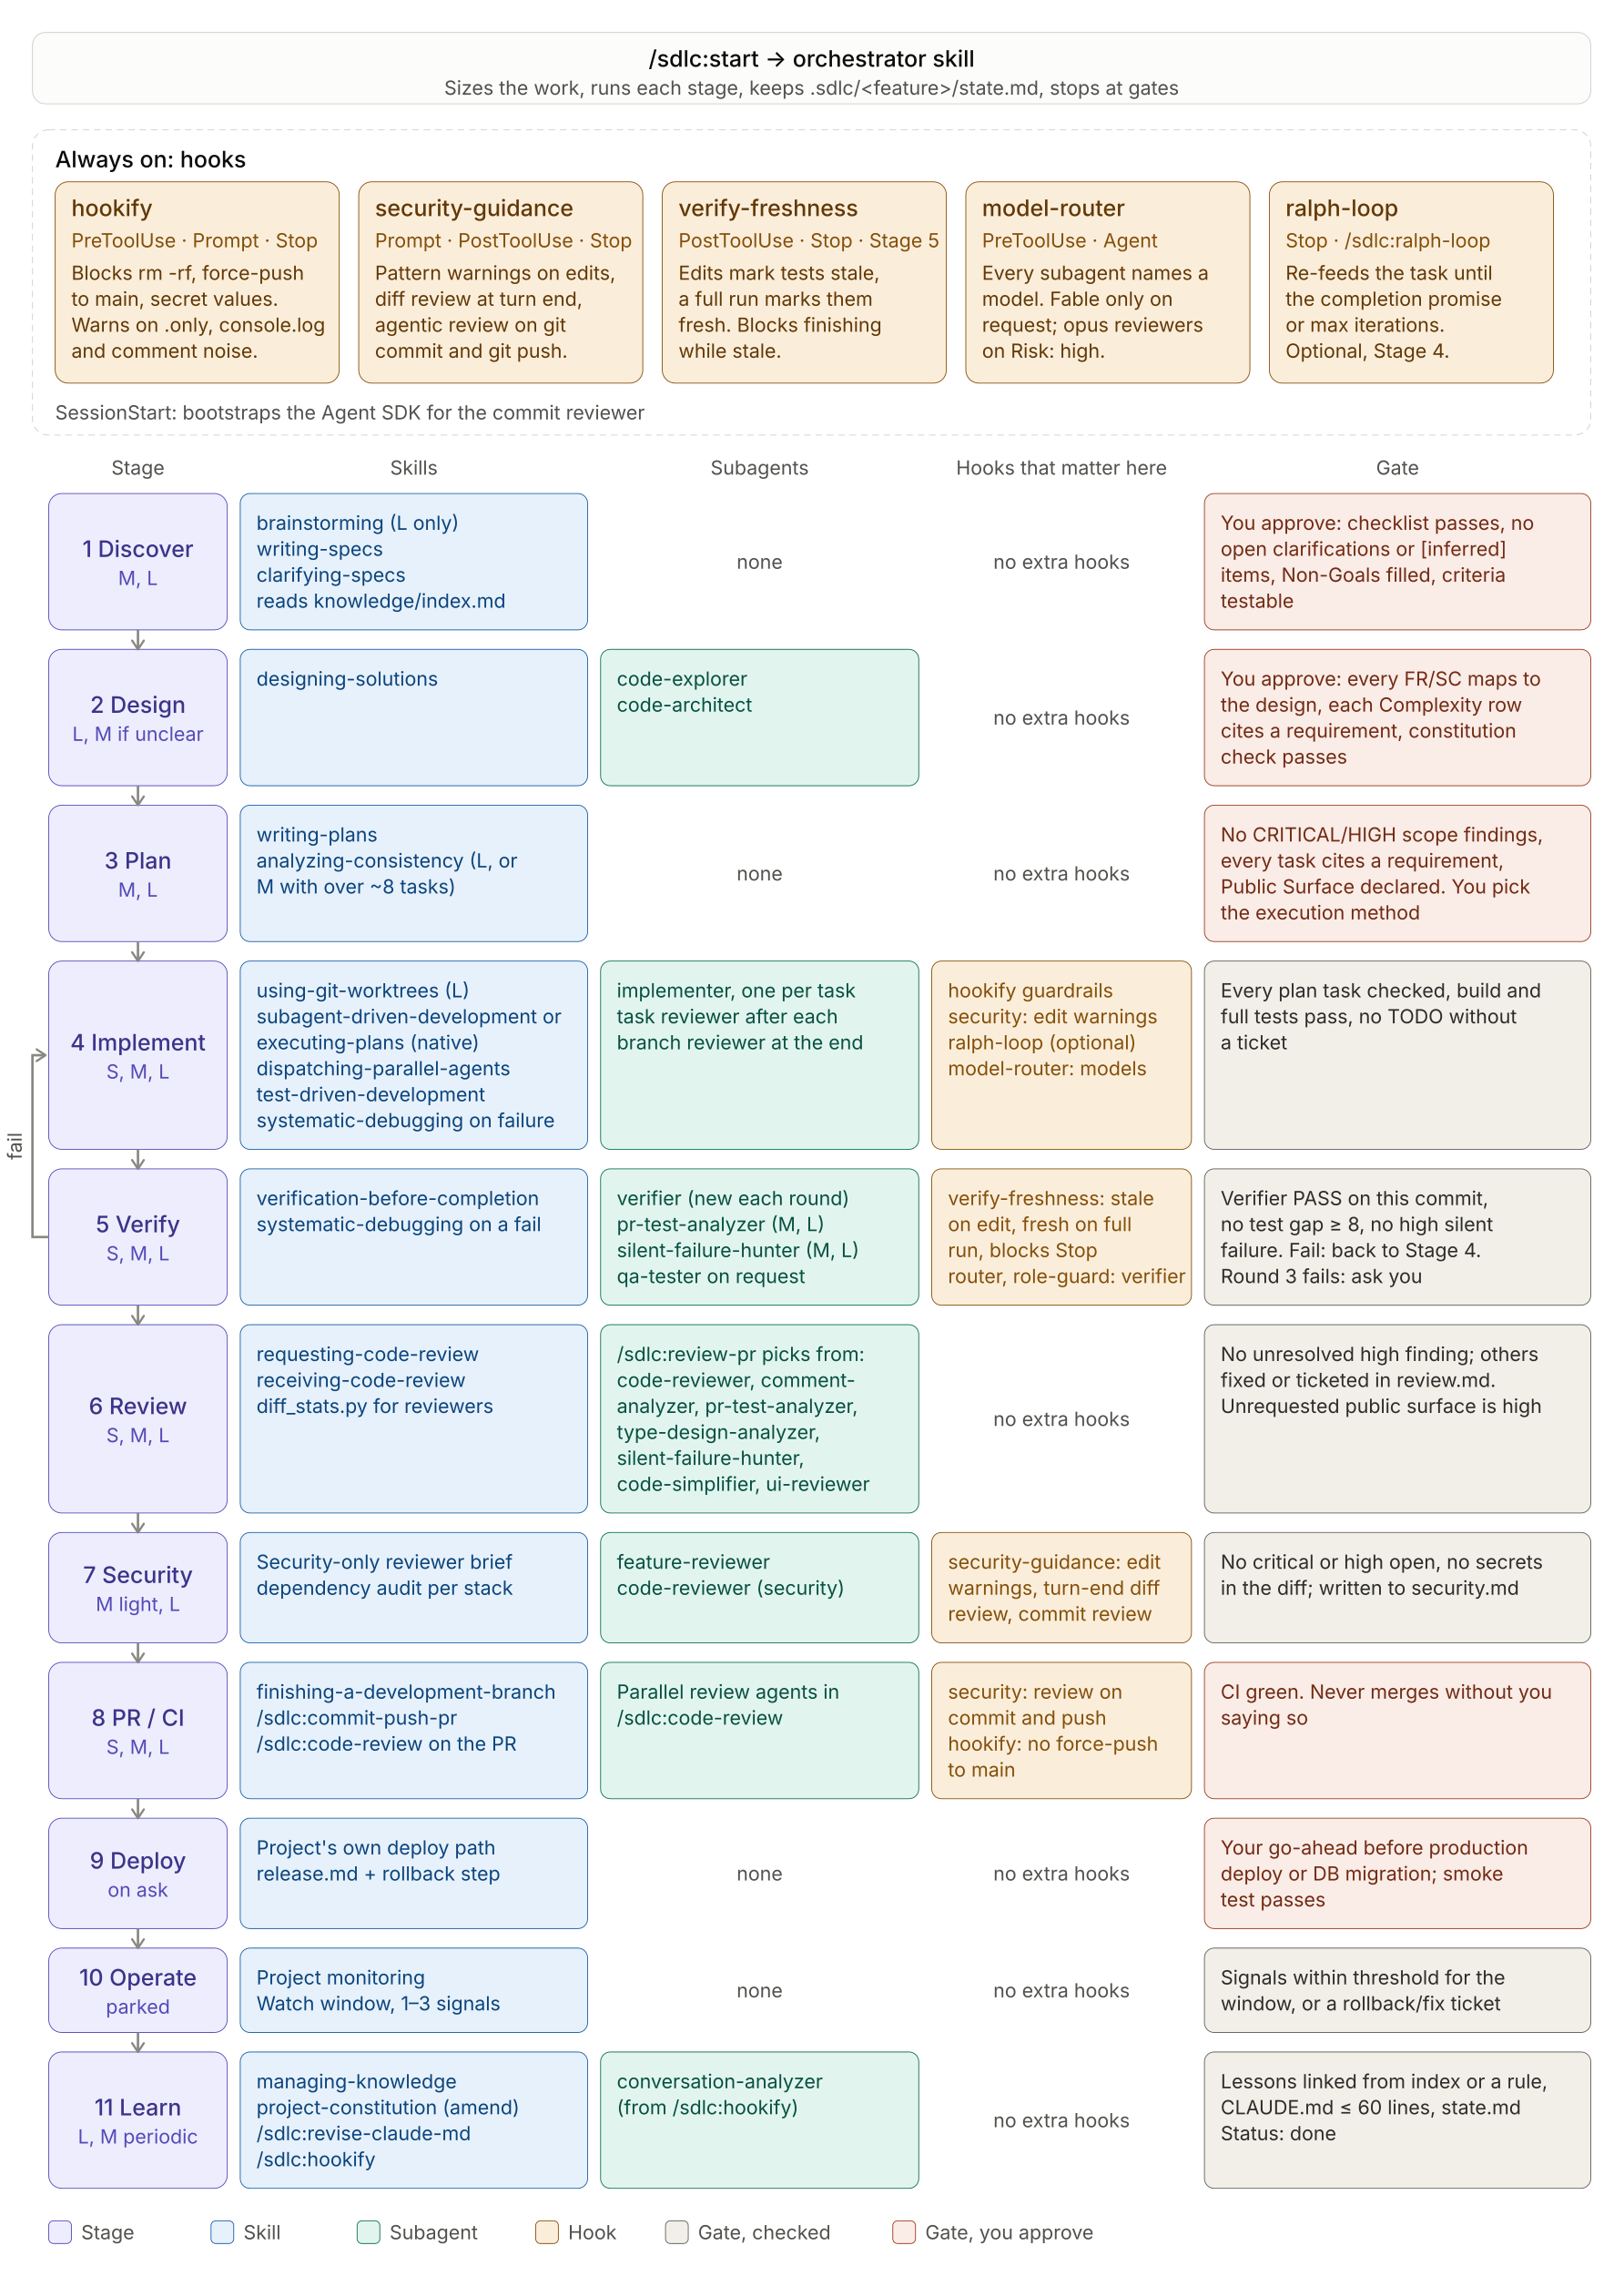
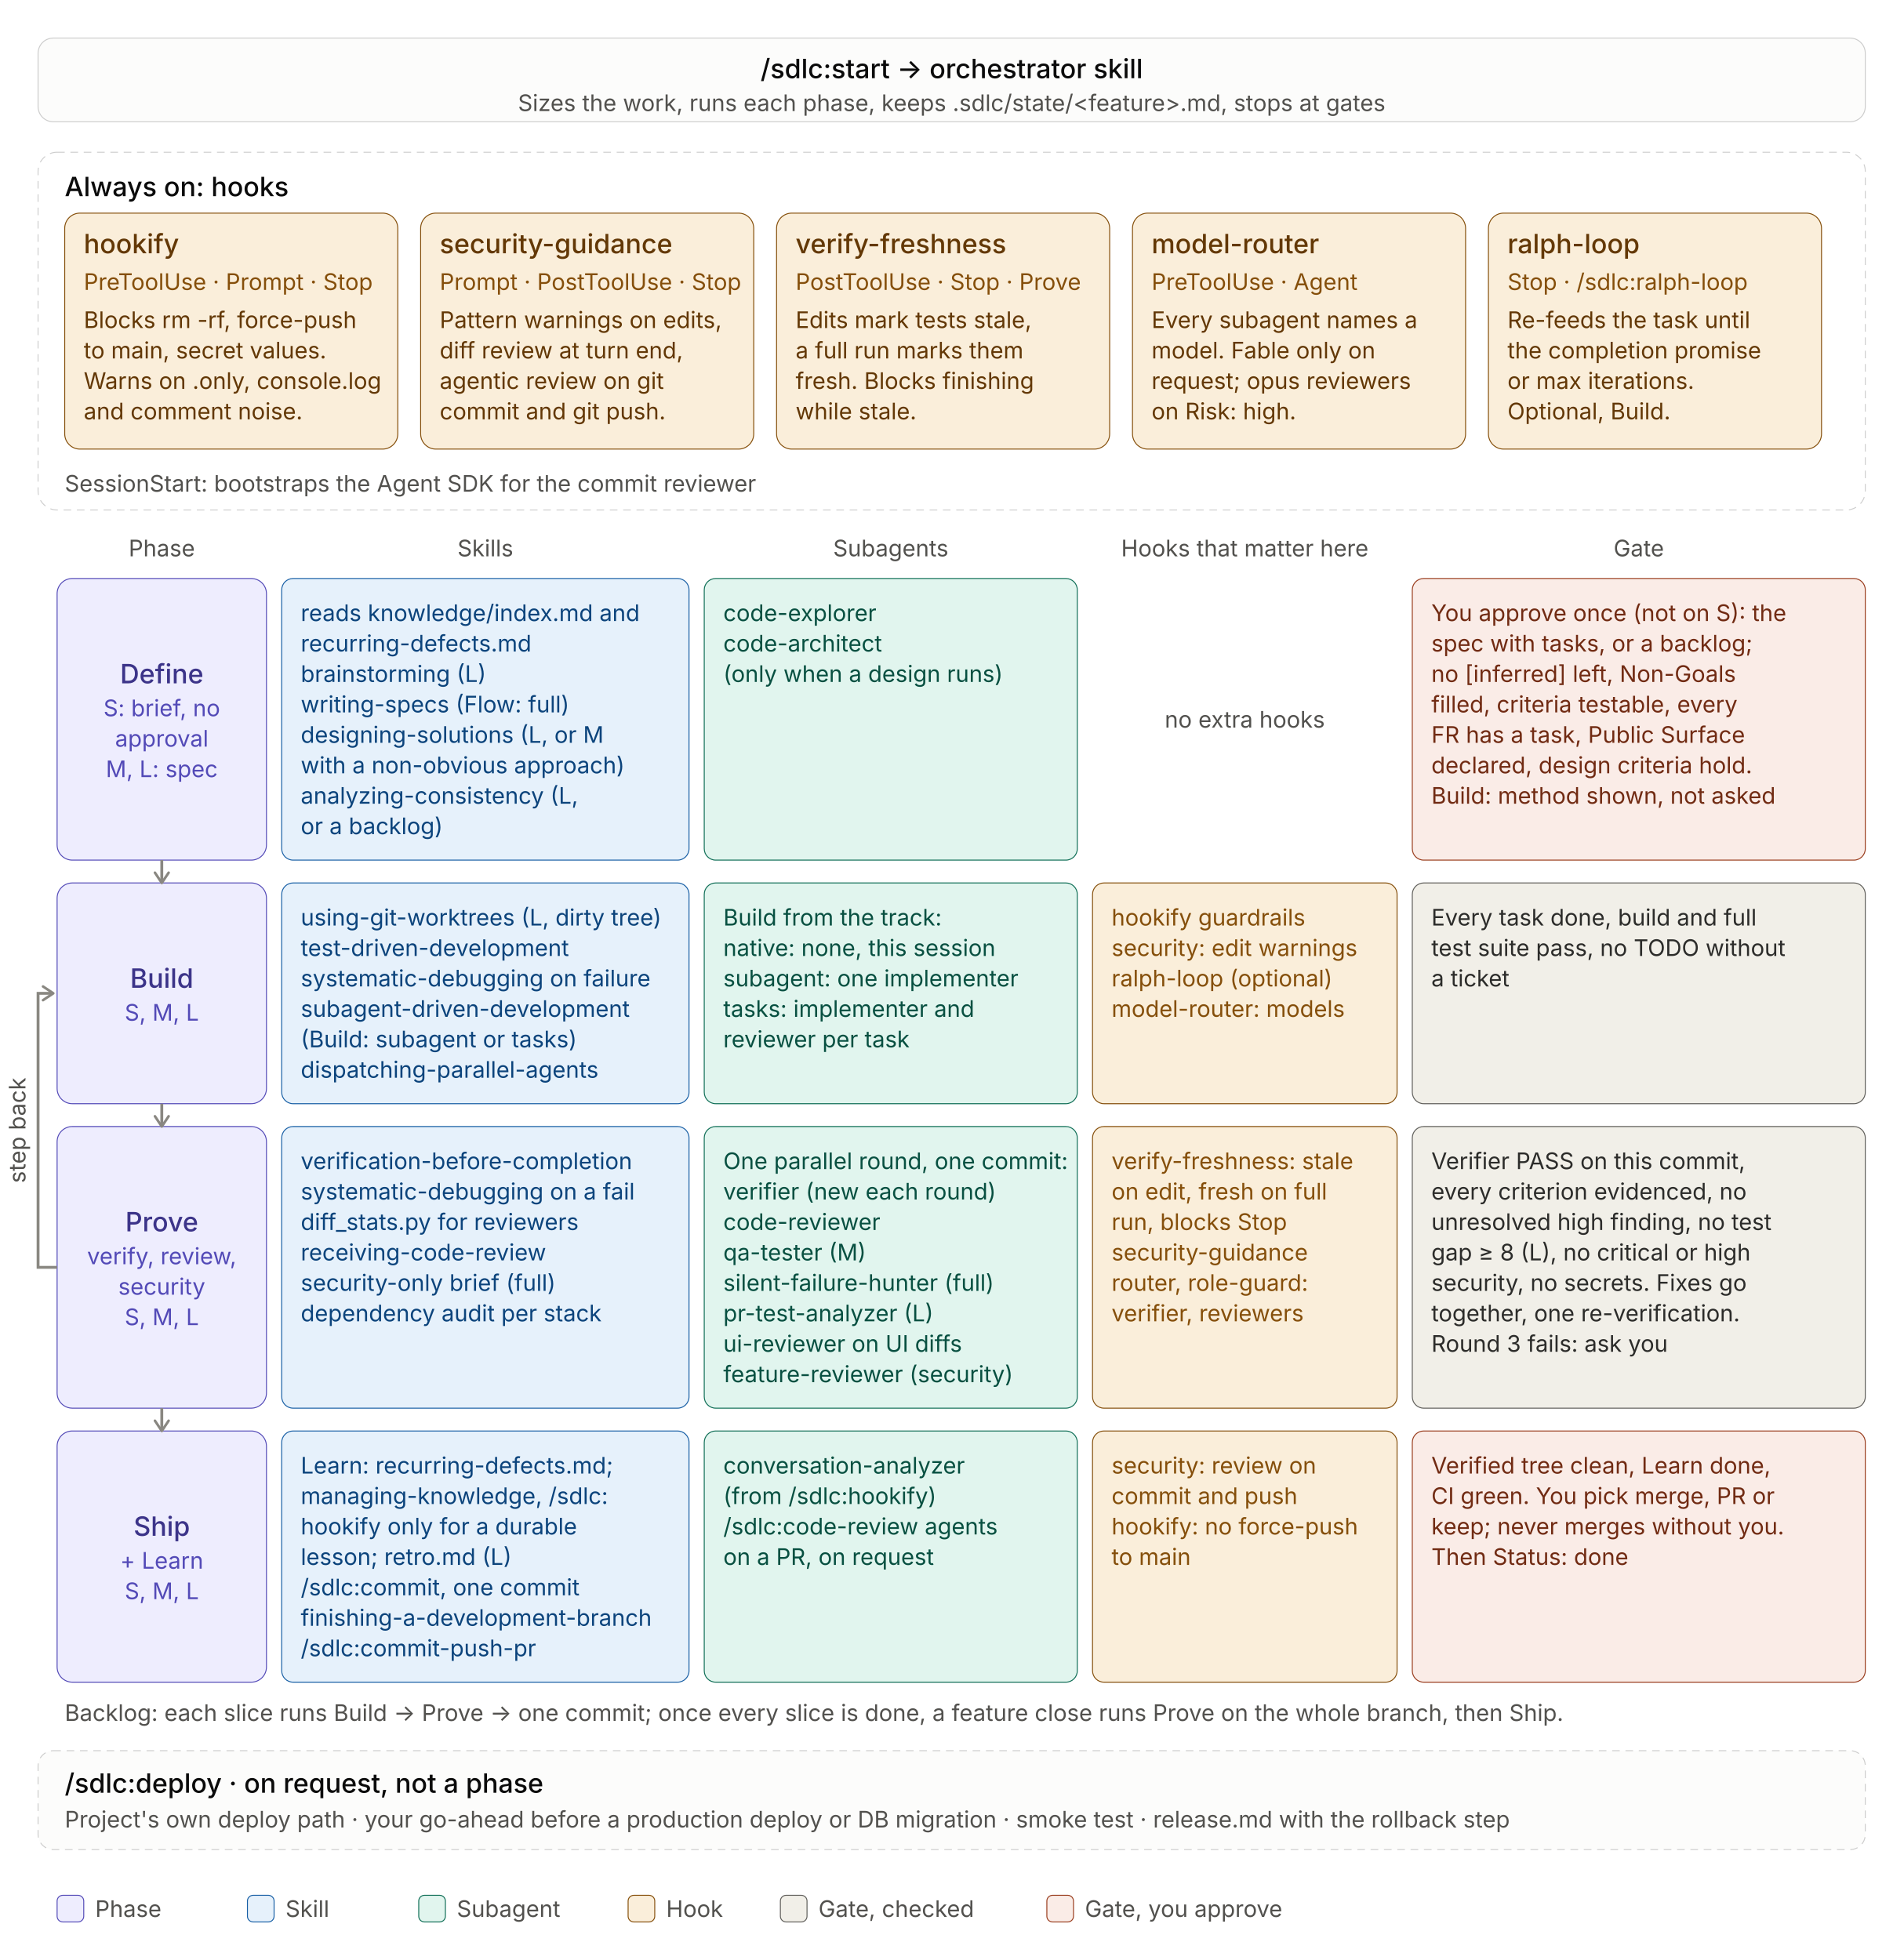
- <svg xmlns="http://www.w3.org/2000/svg" width="100%" viewBox="0 0 1000 1402" role="img">
+ <svg xmlns="http://www.w3.org/2000/svg" width="100%" viewBox="0 0 1000 1030" role="img">
  <style>
text{font-family:anthropic-sans,-apple-system,"system-ui","Segoe UI",sans-serif;dominant-baseline:central;text-anchor:middle}
.a{fill:none;stroke:#898781;stroke-width:1.5}
.t{font-size:14px;font-weight:500;text-anchor:start}.s{font-size:12px;text-anchor:start}.c{text-anchor:middle!important}
.l{font-size:12px;fill:#52514e}.l[text-anchor=start]{text-anchor:start}
rect{stroke-width:.5}
.neutral rect{fill:#fcfcfb;stroke:rgba(11,11,11,.2)}.neutral .t{fill:#0b0b0b}.neutral .s{fill:#52514e}
.panel{fill:none;stroke:rgba(11,11,11,.2);stroke-dasharray:4 3}.panel+text{fill:#0b0b0b}
.stage rect{fill:#eeedfe;stroke:#534ab7}.stage .t{fill:#3c3489}.stage .s{fill:#534ab7}
.skill rect{fill:#e6f1fb;stroke:#185fa5}.skill .s{fill:#0c447c}
.agent rect{fill:#e1f5ee;stroke:#0f6e56}.agent .s{fill:#085041}
.hook rect{fill:#faeeda;stroke:#854f0b}.hook .t{fill:#633806}.hook .s{fill:#854f0b}
.gate rect{fill:#f1efe8;stroke:#5f5e5a}.gate .s{fill:#2c2c2a}
.approval rect{fill:#faece7;stroke:#993c1d}.approval .s{fill:#712b13}
@media (prefers-color-scheme:dark){
.a{stroke:#a09e96}.l{fill:#aaa8a2}
.neutral rect{fill:#262624;stroke:rgba(255,255,255,.2)}.neutral .t{fill:#f0efea}.neutral .s{fill:#aaa8a2}
.panel{stroke:rgba(255,255,255,.25)}.panel+text{fill:#f0efea}
.stage rect{fill:#26244a;stroke:#a098f0}.stage .t{fill:#cecbfa}.stage .s{fill:#a098f0}
.skill rect{fill:#102a44;stroke:#6aa8e6}.skill .s{fill:#b5d4f4}
.agent rect{fill:#0c3228;stroke:#5ac8a5}.agent .s{fill:#aae6d4}
.hook rect{fill:#3d2a10;stroke:#e0a04c}.hook .t{fill:#f5d9a8}.hook .s{fill:#e0a04c}
.gate rect{fill:#2e2d2a;stroke:#a09e96}.gate .s{fill:#d3d1c7}
.approval rect{fill:#401e14;stroke:#e68c6e}.approval .s{fill:#f5c8b9}
}
.hook .dim{fill:#633806}@media (prefers-color-scheme:dark){.hook .dim{fill:#f5d9a8}}</style>
  <defs>
    <marker id="arrow" viewBox="0 0 10 10" refX="8" refY="5" markerWidth="6" markerHeight="6" orient="auto-start-reverse">
      <path d="M2 1L8 5L2 9" fill="none" stroke="context-stroke" stroke-width="1.5" stroke-linecap="round" stroke-linejoin="round" />
    </marker>
  </defs>
  <g class="neutral">
    <rect x="20" y="20" width="960" height="44" rx="8" />
    <text class="t c" x="500" y="36">/sdlc:start → orchestrator skill</text>
-     <text class="s c" x="500" y="54">Sizes the work, runs each stage, keeps .sdlc/&lt;feature&gt;/state.md, stops at gates</text>
+     <text class="s c" x="500" y="54">Sizes the work, runs each phase, keeps .sdlc/state/&lt;feature&gt;.md, stops at gates</text>
  </g>
  <rect class="panel" x="20" y="80" width="960" height="188" rx="10" />
  <text class="t" x="34" y="98">Always on: hooks</text>
  <g class="hook">
    <rect x="34" y="112" width="175" height="124" rx="8" />
    <text class="t" x="44" y="128">hookify</text>
    <text class="s" x="44" y="148">PreToolUse · Prompt · Stop</text>
    <text class="s dim" x="44" y="168">Blocks rm -rf, force-push</text>
    <text class="s dim" x="44" y="184">to main, secret values.</text>
    <text class="s dim" x="44" y="200">Warns on .only, console.log</text>
    <text class="s dim" x="44" y="216">and comment noise.</text>
  </g>
  <g class="hook">
    <rect x="221" y="112" width="175" height="124" rx="8" />
    <text class="t" x="231" y="128">security-guidance</text>
    <text class="s" x="231" y="148">Prompt · PostToolUse · Stop</text>
    <text class="s dim" x="231" y="168">Pattern warnings on edits,</text>
    <text class="s dim" x="231" y="184">diff review at turn end,</text>
    <text class="s dim" x="231" y="200">agentic review on git</text>
    <text class="s dim" x="231" y="216">commit and git push.</text>
  </g>
  <g class="hook">
    <rect x="408" y="112" width="175" height="124" rx="8" />
    <text class="t" x="418" y="128">verify-freshness</text>
-     <text class="s" x="418" y="148">PostToolUse · Stop · Stage 5</text>
+     <text class="s" x="418" y="148">PostToolUse · Stop · Prove</text>
    <text class="s dim" x="418" y="168">Edits mark tests stale,</text>
    <text class="s dim" x="418" y="184">a full run marks them</text>
    <text class="s dim" x="418" y="200">fresh. Blocks finishing</text>
    <text class="s dim" x="418" y="216">while stale.</text>
  </g>
  <g class="hook">
    <rect x="595" y="112" width="175" height="124" rx="8" />
    <text class="t" x="605" y="128">model-router</text>
    <text class="s" x="605" y="148">PreToolUse · Agent</text>
    <text class="s dim" x="605" y="168">Every subagent names a</text>
    <text class="s dim" x="605" y="184">model. Fable only on</text>
    <text class="s dim" x="605" y="200">request; opus reviewers</text>
    <text class="s dim" x="605" y="216">on Risk: high.</text>
  </g>
  <g class="hook">
    <rect x="782" y="112" width="175" height="124" rx="8" />
    <text class="t" x="792" y="128">ralph-loop</text>
    <text class="s" x="792" y="148">Stop · /sdlc:ralph-loop</text>
    <text class="s dim" x="792" y="168">Re-feeds the task until</text>
    <text class="s dim" x="792" y="184">the completion promise</text>
    <text class="s dim" x="792" y="200">or max iterations.</text>
-     <text class="s dim" x="792" y="216">Optional, Stage 4.</text>
+     <text class="s dim" x="792" y="216">Optional, Build.</text>
  </g>
  <text class="l" x="34" y="254" text-anchor="start">SessionStart: bootstraps the Agent SDK for the commit reviewer</text>
-   <text class="l" x="85.0" y="288">Stage</text>
+   <text class="l" x="85.0" y="288">Phase</text>
  <text class="l" x="255.0" y="288">Skills</text>
  <text class="l" x="468.0" y="288">Subagents</text>
  <text class="l" x="654.0" y="288">Hooks that matter here</text>
  <text class="l" x="861.0" y="288">Gate</text>
  <g class="stage">
-     <rect x="30" y="304" width="110" height="84" rx="8" />
-     <text class="t c" x="85.0" y="338">1 Discover</text>
-     <text class="s c" x="85.0" y="356">M, L</text>
-   </g>
-   <g class="skill">
-     <rect x="148" y="304" width="214" height="84" rx="6" />
-     <text class="s" x="158" y="322">brainstorming (L only)</text>
-     <text class="s" x="158" y="338">writing-specs</text>
-     <text class="s" x="158" y="354">clarifying-specs</text>
-     <text class="s" x="158" y="370">reads knowledge/index.md</text>
-   </g>
-   <text class="l" x="468.0" y="346">none</text>
-   <text class="l" x="654.0" y="346">no extra hooks</text>
+     <rect x="30" y="304" width="110" height="148" rx="8" />
+     <text class="t c" x="85.0" y="354">Define</text>
+     <text class="s c" x="85.0" y="372">S: brief, no</text>
+     <text class="s c" x="85.0" y="388">approval</text>
+     <text class="s c" x="85.0" y="404">M, L: spec</text>
+   </g>
+   <g class="skill">
+     <rect x="148" y="304" width="214" height="148" rx="6" />
+     <text class="s" x="158" y="322">reads knowledge/index.md and</text>
+     <text class="s" x="158" y="338">recurring-defects.md</text>
+     <text class="s" x="158" y="354">brainstorming (L)</text>
+     <text class="s" x="158" y="370">writing-specs (Flow: full)</text>
+     <text class="s" x="158" y="386">designing-solutions (L, or M</text>
+     <text class="s" x="158" y="402">with a non-obvious approach)</text>
+     <text class="s" x="158" y="418">analyzing-consistency (L,</text>
+     <text class="s" x="158" y="434">or a backlog)</text>
+   </g>
+   <g class="agent">
+     <rect x="370" y="304" width="196" height="148" rx="6" />
+     <text class="s" x="380" y="322">code-explorer</text>
+     <text class="s" x="380" y="338">code-architect</text>
+     <text class="s" x="380" y="354">(only when a design runs)</text>
+   </g>
+   <text class="l" x="654.0" y="378">no extra hooks</text>
  <g class="approval">
-     <rect x="742" y="304" width="238" height="84" rx="6" />
-     <text class="s" x="752" y="322">You approve: checklist passes, no</text>
-     <text class="s" x="752" y="338">open clarifications or [inferred]</text>
-     <text class="s" x="752" y="354">items, Non-Goals filled, criteria</text>
-     <text class="s" x="752" y="370">testable</text>
-   </g>
-   <g class="stage">
-     <rect x="30" y="400" width="110" height="84" rx="8" />
-     <text class="t c" x="85.0" y="434">2 Design</text>
-     <text class="s c" x="85.0" y="452">L, M if unclear</text>
-   </g>
-   <line class="a" marker-end="url(#arrow)" x1="85.0" y1="388" x2="85.0" y2="400" />
-   <g class="skill">
-     <rect x="148" y="400" width="214" height="84" rx="6" />
-     <text class="s" x="158" y="418">designing-solutions</text>
-   </g>
-   <g class="agent">
-     <rect x="370" y="400" width="196" height="84" rx="6" />
-     <text class="s" x="380" y="418">code-explorer</text>
-     <text class="s" x="380" y="434">code-architect</text>
-   </g>
-   <text class="l" x="654.0" y="442">no extra hooks</text>
+     <rect x="742" y="304" width="238" height="148" rx="6" />
+     <text class="s" x="752" y="322">You approve once (not on S): the</text>
+     <text class="s" x="752" y="338">spec with tasks, or a backlog;</text>
+     <text class="s" x="752" y="354">no [inferred] left, Non-Goals</text>
+     <text class="s" x="752" y="370">filled, criteria testable, every</text>
+     <text class="s" x="752" y="386">FR has a task, Public Surface</text>
+     <text class="s" x="752" y="402">declared, design criteria hold.</text>
+     <text class="s" x="752" y="418">Build: method shown, not asked</text>
+   </g>
+   <g class="stage">
+     <rect x="30" y="464" width="110" height="116" rx="8" />
+     <text class="t c" x="85.0" y="514">Build</text>
+     <text class="s c" x="85.0" y="532">S, M, L</text>
+   </g>
+   <line class="a" marker-end="url(#arrow)" x1="85.0" y1="452" x2="85.0" y2="464" />
+   <g class="skill">
+     <rect x="148" y="464" width="214" height="116" rx="6" />
+     <text class="s" x="158" y="482">using-git-worktrees (L, dirty tree)</text>
+     <text class="s" x="158" y="498">test-driven-development</text>
+     <text class="s" x="158" y="514">systematic-debugging on failure</text>
+     <text class="s" x="158" y="530">subagent-driven-development</text>
+     <text class="s" x="158" y="546">(Build: subagent or tasks)</text>
+     <text class="s" x="158" y="562">dispatching-parallel-agents</text>
+   </g>
+   <g class="agent">
+     <rect x="370" y="464" width="196" height="116" rx="6" />
+     <text class="s" x="380" y="482">Build from the track:</text>
+     <text class="s" x="380" y="498">native: none, this session</text>
+     <text class="s" x="380" y="514">subagent: one implementer</text>
+     <text class="s" x="380" y="530">tasks: implementer and</text>
+     <text class="s" x="380" y="546">reviewer per task</text>
+   </g>
+   <g class="hook">
+     <rect x="574" y="464" width="160" height="116" rx="6" />
+     <text class="s" x="584" y="482">hookify guardrails</text>
+     <text class="s" x="584" y="498">security: edit warnings</text>
+     <text class="s" x="584" y="514">ralph-loop (optional)</text>
+     <text class="s" x="584" y="530">model-router: models</text>
+   </g>
+   <g class="gate">
+     <rect x="742" y="464" width="238" height="116" rx="6" />
+     <text class="s" x="752" y="482">Every task done, build and full</text>
+     <text class="s" x="752" y="498">test suite pass, no TODO without</text>
+     <text class="s" x="752" y="514">a ticket</text>
+   </g>
+   <g class="stage">
+     <rect x="30" y="592" width="110" height="148" rx="8" />
+     <text class="t c" x="85.0" y="642">Prove</text>
+     <text class="s c" x="85.0" y="660">verify, review,</text>
+     <text class="s c" x="85.0" y="676">security</text>
+     <text class="s c" x="85.0" y="692">S, M, L</text>
+   </g>
+   <line class="a" marker-end="url(#arrow)" x1="85.0" y1="580" x2="85.0" y2="592" />
+   <g class="skill">
+     <rect x="148" y="592" width="214" height="148" rx="6" />
+     <text class="s" x="158" y="610">verification-before-completion</text>
+     <text class="s" x="158" y="626">systematic-debugging on a fail</text>
+     <text class="s" x="158" y="642">diff_stats.py for reviewers</text>
+     <text class="s" x="158" y="658">receiving-code-review</text>
+     <text class="s" x="158" y="674">security-only brief (full)</text>
+     <text class="s" x="158" y="690">dependency audit per stack</text>
+   </g>
+   <g class="agent">
+     <rect x="370" y="592" width="196" height="148" rx="6" />
+     <text class="s" x="380" y="610">One parallel round, one commit:</text>
+     <text class="s" x="380" y="626">verifier (new each round)</text>
+     <text class="s" x="380" y="642">code-reviewer</text>
+     <text class="s" x="380" y="658">qa-tester (M)</text>
+     <text class="s" x="380" y="674">silent-failure-hunter (full)</text>
+     <text class="s" x="380" y="690">pr-test-analyzer (L)</text>
+     <text class="s" x="380" y="706">ui-reviewer on UI diffs</text>
+     <text class="s" x="380" y="722">feature-reviewer (security)</text>
+   </g>
+   <g class="hook">
+     <rect x="574" y="592" width="160" height="148" rx="6" />
+     <text class="s" x="584" y="610">verify-freshness: stale</text>
+     <text class="s" x="584" y="626">on edit, fresh on full</text>
+     <text class="s" x="584" y="642">run, blocks Stop</text>
+     <text class="s" x="584" y="658">security-guidance</text>
+     <text class="s" x="584" y="674">router, role-guard:</text>
+     <text class="s" x="584" y="690">verifier, reviewers</text>
+   </g>
+   <g class="gate">
+     <rect x="742" y="592" width="238" height="148" rx="6" />
+     <text class="s" x="752" y="610">Verifier PASS on this commit,</text>
+     <text class="s" x="752" y="626">every criterion evidenced, no</text>
+     <text class="s" x="752" y="642">unresolved high finding, no test</text>
+     <text class="s" x="752" y="658">gap ≥ 8 (L), no critical or high</text>
+     <text class="s" x="752" y="674">security, no secrets. Fixes go</text>
+     <text class="s" x="752" y="690">together, one re-verification.</text>
+     <text class="s" x="752" y="706">Round 3 fails: ask you</text>
+   </g>
+   <g class="stage">
+     <rect x="30" y="752" width="110" height="132" rx="8" />
+     <text class="t c" x="85.0" y="802">Ship</text>
+     <text class="s c" x="85.0" y="820">+ Learn</text>
+     <text class="s c" x="85.0" y="836">S, M, L</text>
+   </g>
+   <line class="a" marker-end="url(#arrow)" x1="85.0" y1="740" x2="85.0" y2="752" />
+   <g class="skill">
+     <rect x="148" y="752" width="214" height="132" rx="6" />
+     <text class="s" x="158" y="770">Learn: recurring-defects.md;</text>
+     <text class="s" x="158" y="786">managing-knowledge, /sdlc:</text>
+     <text class="s" x="158" y="802">hookify only for a durable</text>
+     <text class="s" x="158" y="818">lesson; retro.md (L)</text>
+     <text class="s" x="158" y="834">/sdlc:commit, one commit</text>
+     <text class="s" x="158" y="850">finishing-a-development-branch</text>
+     <text class="s" x="158" y="866">/sdlc:commit-push-pr</text>
+   </g>
+   <g class="agent">
+     <rect x="370" y="752" width="196" height="132" rx="6" />
+     <text class="s" x="380" y="770">conversation-analyzer</text>
+     <text class="s" x="380" y="786">(from /sdlc:hookify)</text>
+     <text class="s" x="380" y="802">/sdlc:code-review agents</text>
+     <text class="s" x="380" y="818">on a PR, on request</text>
+   </g>
+   <g class="hook">
+     <rect x="574" y="752" width="160" height="132" rx="6" />
+     <text class="s" x="584" y="770">security: review on</text>
+     <text class="s" x="584" y="786">commit and push</text>
+     <text class="s" x="584" y="802">hookify: no force-push</text>
+     <text class="s" x="584" y="818">to main</text>
+   </g>
  <g class="approval">
-     <rect x="742" y="400" width="238" height="84" rx="6" />
-     <text class="s" x="752" y="418">You approve: every FR/SC maps to</text>
-     <text class="s" x="752" y="434">the design, each Complexity row</text>
-     <text class="s" x="752" y="450">cites a requirement, constitution</text>
-     <text class="s" x="752" y="466">check passes</text>
-   </g>
-   <g class="stage">
-     <rect x="30" y="496" width="110" height="84" rx="8" />
-     <text class="t c" x="85.0" y="530">3 Plan</text>
-     <text class="s c" x="85.0" y="548">M, L</text>
-   </g>
-   <line class="a" marker-end="url(#arrow)" x1="85.0" y1="484" x2="85.0" y2="496" />
-   <g class="skill">
-     <rect x="148" y="496" width="214" height="84" rx="6" />
-     <text class="s" x="158" y="514">writing-plans</text>
-     <text class="s" x="158" y="530">analyzing-consistency (L, or</text>
-     <text class="s" x="158" y="546">M with over ~8 tasks)</text>
-   </g>
-   <text class="l" x="468.0" y="538">none</text>
-   <text class="l" x="654.0" y="538">no extra hooks</text>
+     <rect x="742" y="752" width="238" height="132" rx="6" />
+     <text class="s" x="752" y="770">Verified tree clean, Learn done,</text>
+     <text class="s" x="752" y="786">CI green. You pick merge, PR or</text>
+     <text class="s" x="752" y="802">keep; never merges without you.</text>
+     <text class="s" x="752" y="818">Then Status: done</text>
+   </g>
+   <path class="a loop" marker-end="url(#arrow)" d="M30 666 L20 666 L20 522 L28 522" />
+   <text class="l" transform="rotate(-90 9 594)" x="9" y="594">step back</text>
+   <text class="l" x="34" y="900" text-anchor="start">Backlog: each slice runs Build → Prove → one commit; once every slice is done, a feature close runs Prove on the whole branch, then Ship.</text>
+   <g class="neutral">
+     <rect x="20" y="920" width="960" height="52" rx="8" style="stroke-dasharray:4 3" />
+     <text class="t" x="34" y="937">/sdlc:deploy · on request, not a phase</text>
+     <text class="s" x="34" y="956">Project's own deploy path · your go-ahead before a production deploy or DB migration · smoke test · release.md with the rollback step</text>
+   </g>
+   <g class="stage">
+     <rect x="30" y="996" width="14" height="14" rx="3" />
+   </g>
+   <text class="l" text-anchor="start" x="50" y="1003">Phase</text>
+   <g class="skill">
+     <rect x="130" y="996" width="14" height="14" rx="3" />
+   </g>
+   <text class="l" text-anchor="start" x="150" y="1003">Skill</text>
+   <g class="agent">
+     <rect x="220" y="996" width="14" height="14" rx="3" />
+   </g>
+   <text class="l" text-anchor="start" x="240" y="1003">Subagent</text>
+   <g class="hook">
+     <rect x="330" y="996" width="14" height="14" rx="3" />
+   </g>
+   <text class="l" text-anchor="start" x="350" y="1003">Hook</text>
+   <g class="gate">
+     <rect x="410" y="996" width="14" height="14" rx="3" />
+   </g>
+   <text class="l" text-anchor="start" x="430" y="1003">Gate, checked</text>
  <g class="approval">
-     <rect x="742" y="496" width="238" height="84" rx="6" />
-     <text class="s" x="752" y="514">No CRITICAL/HIGH scope findings,</text>
-     <text class="s" x="752" y="530">every task cites a requirement,</text>
-     <text class="s" x="752" y="546">Public Surface declared. You pick</text>
-     <text class="s" x="752" y="562">the execution method</text>
-   </g>
-   <g class="stage">
-     <rect x="30" y="592" width="110" height="116" rx="8" />
-     <text class="t c" x="85.0" y="642">4 Implement</text>
-     <text class="s c" x="85.0" y="660">S, M, L</text>
-   </g>
-   <line class="a" marker-end="url(#arrow)" x1="85.0" y1="580" x2="85.0" y2="592" />
-   <g class="skill">
-     <rect x="148" y="592" width="214" height="116" rx="6" />
-     <text class="s" x="158" y="610">using-git-worktrees (L)</text>
-     <text class="s" x="158" y="626">subagent-driven-development or</text>
-     <text class="s" x="158" y="642">executing-plans (native)</text>
-     <text class="s" x="158" y="658">dispatching-parallel-agents</text>
-     <text class="s" x="158" y="674">test-driven-development</text>
-     <text class="s" x="158" y="690">systematic-debugging on failure</text>
-   </g>
-   <g class="agent">
-     <rect x="370" y="592" width="196" height="116" rx="6" />
-     <text class="s" x="380" y="610">implementer, one per task</text>
-     <text class="s" x="380" y="626">task reviewer after each</text>
-     <text class="s" x="380" y="642">branch reviewer at the end</text>
-   </g>
-   <g class="hook">
-     <rect x="574" y="592" width="160" height="116" rx="6" />
-     <text class="s" x="584" y="610">hookify guardrails</text>
-     <text class="s" x="584" y="626">security: edit warnings</text>
-     <text class="s" x="584" y="642">ralph-loop (optional)</text>
-     <text class="s" x="584" y="658">model-router: models</text>
-   </g>
-   <g class="gate">
-     <rect x="742" y="592" width="238" height="116" rx="6" />
-     <text class="s" x="752" y="610">Every plan task checked, build and</text>
-     <text class="s" x="752" y="626">full tests pass, no TODO without</text>
-     <text class="s" x="752" y="642">a ticket</text>
-   </g>
-   <g class="stage">
-     <rect x="30" y="720" width="110" height="84" rx="8" />
-     <text class="t c" x="85.0" y="754">5 Verify</text>
-     <text class="s c" x="85.0" y="772">S, M, L</text>
-   </g>
-   <line class="a" marker-end="url(#arrow)" x1="85.0" y1="708" x2="85.0" y2="720" />
-   <g class="skill">
-     <rect x="148" y="720" width="214" height="84" rx="6" />
-     <text class="s" x="158" y="738">verification-before-completion</text>
-     <text class="s" x="158" y="754">systematic-debugging on a fail</text>
-   </g>
-   <g class="agent">
-     <rect x="370" y="720" width="196" height="84" rx="6" />
-     <text class="s" x="380" y="738">verifier (new each round)</text>
-     <text class="s" x="380" y="754">pr-test-analyzer (M, L)</text>
-     <text class="s" x="380" y="770">silent-failure-hunter (M, L)</text>
-     <text class="s" x="380" y="786">qa-tester on request</text>
-   </g>
-   <g class="hook">
-     <rect x="574" y="720" width="160" height="84" rx="6" />
-     <text class="s" x="584" y="738">verify-freshness: stale</text>
-     <text class="s" x="584" y="754">on edit, fresh on full</text>
-     <text class="s" x="584" y="770">run, blocks Stop</text>
-     <text class="s" x="584" y="786">router, role-guard: verifier</text>
-   </g>
-   <g class="gate">
-     <rect x="742" y="720" width="238" height="84" rx="6" />
-     <text class="s" x="752" y="738">Verifier PASS on this commit,</text>
-     <text class="s" x="752" y="754">no test gap ≥ 8, no high silent</text>
-     <text class="s" x="752" y="770">failure. Fail: back to Stage 4.</text>
-     <text class="s" x="752" y="786">Round 3 fails: ask you</text>
-   </g>
-   <g class="stage">
-     <rect x="30" y="816" width="110" height="116" rx="8" />
-     <text class="t c" x="85.0" y="866">6 Review</text>
-     <text class="s c" x="85.0" y="884">S, M, L</text>
-   </g>
-   <line class="a" marker-end="url(#arrow)" x1="85.0" y1="804" x2="85.0" y2="816" />
-   <g class="skill">
-     <rect x="148" y="816" width="214" height="116" rx="6" />
-     <text class="s" x="158" y="834">requesting-code-review</text>
-     <text class="s" x="158" y="850">receiving-code-review</text>
-     <text class="s" x="158" y="866">diff_stats.py for reviewers</text>
-   </g>
-   <g class="agent">
-     <rect x="370" y="816" width="196" height="116" rx="6" />
-     <text class="s" x="380" y="834">/sdlc:review-pr picks from:</text>
-     <text class="s" x="380" y="850">code-reviewer, comment-</text>
-     <text class="s" x="380" y="866">analyzer, pr-test-analyzer,</text>
-     <text class="s" x="380" y="882">type-design-analyzer,</text>
-     <text class="s" x="380" y="898">silent-failure-hunter,</text>
-     <text class="s" x="380" y="914">code-simplifier, ui-reviewer</text>
-   </g>
-   <text class="l" x="654.0" y="874">no extra hooks</text>
-   <g class="gate">
-     <rect x="742" y="816" width="238" height="116" rx="6" />
-     <text class="s" x="752" y="834">No unresolved high finding; others</text>
-     <text class="s" x="752" y="850">fixed or ticketed in review.md.</text>
-     <text class="s" x="752" y="866">Unrequested public surface is high</text>
-   </g>
-   <g class="stage">
-     <rect x="30" y="944" width="110" height="68" rx="8" />
-     <text class="t c" x="85.0" y="970">7 Security</text>
-     <text class="s c" x="85.0" y="988">M light, L</text>
-   </g>
-   <line class="a" marker-end="url(#arrow)" x1="85.0" y1="932" x2="85.0" y2="944" />
-   <g class="skill">
-     <rect x="148" y="944" width="214" height="68" rx="6" />
-     <text class="s" x="158" y="962">Security-only reviewer brief</text>
-     <text class="s" x="158" y="978">dependency audit per stack</text>
-   </g>
-   <g class="agent">
-     <rect x="370" y="944" width="196" height="68" rx="6" />
-     <text class="s" x="380" y="962">feature-reviewer</text>
-     <text class="s" x="380" y="978">code-reviewer (security)</text>
-   </g>
-   <g class="hook">
-     <rect x="574" y="944" width="160" height="68" rx="6" />
-     <text class="s" x="584" y="962">security-guidance: edit</text>
-     <text class="s" x="584" y="978">warnings, turn-end diff</text>
-     <text class="s" x="584" y="994">review, commit review</text>
-   </g>
-   <g class="gate">
-     <rect x="742" y="944" width="238" height="68" rx="6" />
-     <text class="s" x="752" y="962">No critical or high open, no secrets</text>
-     <text class="s" x="752" y="978">in the diff; written to security.md</text>
-   </g>
-   <g class="stage">
-     <rect x="30" y="1024" width="110" height="84" rx="8" />
-     <text class="t c" x="85.0" y="1058">8 PR / CI</text>
-     <text class="s c" x="85.0" y="1076">S, M, L</text>
-   </g>
-   <line class="a" marker-end="url(#arrow)" x1="85.0" y1="1012" x2="85.0" y2="1024" />
-   <g class="skill">
-     <rect x="148" y="1024" width="214" height="84" rx="6" />
-     <text class="s" x="158" y="1042">finishing-a-development-branch</text>
-     <text class="s" x="158" y="1058">/sdlc:commit-push-pr</text>
-     <text class="s" x="158" y="1074">/sdlc:code-review on the PR</text>
-   </g>
-   <g class="agent">
-     <rect x="370" y="1024" width="196" height="84" rx="6" />
-     <text class="s" x="380" y="1042">Parallel review agents in</text>
-     <text class="s" x="380" y="1058">/sdlc:code-review</text>
-   </g>
-   <g class="hook">
-     <rect x="574" y="1024" width="160" height="84" rx="6" />
-     <text class="s" x="584" y="1042">security: review on</text>
-     <text class="s" x="584" y="1058">commit and push</text>
-     <text class="s" x="584" y="1074">hookify: no force-push</text>
-     <text class="s" x="584" y="1090">to main</text>
-   </g>
-   <g class="approval">
-     <rect x="742" y="1024" width="238" height="84" rx="6" />
-     <text class="s" x="752" y="1042">CI green. Never merges without you</text>
-     <text class="s" x="752" y="1058">saying so</text>
-   </g>
-   <g class="stage">
-     <rect x="30" y="1120" width="110" height="68" rx="8" />
-     <text class="t c" x="85.0" y="1146">9 Deploy</text>
-     <text class="s c" x="85.0" y="1164">on ask</text>
-   </g>
-   <line class="a" marker-end="url(#arrow)" x1="85.0" y1="1108" x2="85.0" y2="1120" />
-   <g class="skill">
-     <rect x="148" y="1120" width="214" height="68" rx="6" />
-     <text class="s" x="158" y="1138">Project's own deploy path</text>
-     <text class="s" x="158" y="1154">release.md + rollback step</text>
-   </g>
-   <text class="l" x="468.0" y="1154">none</text>
-   <text class="l" x="654.0" y="1154">no extra hooks</text>
-   <g class="approval">
-     <rect x="742" y="1120" width="238" height="68" rx="6" />
-     <text class="s" x="752" y="1138">Your go-ahead before production</text>
-     <text class="s" x="752" y="1154">deploy or DB migration; smoke</text>
-     <text class="s" x="752" y="1170">test passes</text>
-   </g>
-   <g class="stage">
-     <rect x="30" y="1200" width="110" height="52" rx="8" />
-     <text class="t c" x="85.0" y="1218">10 Operate</text>
-     <text class="s c" x="85.0" y="1236">parked</text>
-   </g>
-   <line class="a" marker-end="url(#arrow)" x1="85.0" y1="1188" x2="85.0" y2="1200" />
-   <g class="skill">
-     <rect x="148" y="1200" width="214" height="52" rx="6" />
-     <text class="s" x="158" y="1218">Project monitoring</text>
-     <text class="s" x="158" y="1234">Watch window, 1–3 signals</text>
-   </g>
-   <text class="l" x="468.0" y="1226">none</text>
-   <text class="l" x="654.0" y="1226">no extra hooks</text>
-   <g class="gate">
-     <rect x="742" y="1200" width="238" height="52" rx="6" />
-     <text class="s" x="752" y="1218">Signals within threshold for the</text>
-     <text class="s" x="752" y="1234">window, or a rollback/fix ticket</text>
-   </g>
-   <g class="stage">
-     <rect x="30" y="1264" width="110" height="84" rx="8" />
-     <text class="t c" x="85.0" y="1298">11 Learn</text>
-     <text class="s c" x="85.0" y="1316">L, M periodic</text>
-   </g>
-   <line class="a" marker-end="url(#arrow)" x1="85.0" y1="1252" x2="85.0" y2="1264" />
-   <g class="skill">
-     <rect x="148" y="1264" width="214" height="84" rx="6" />
-     <text class="s" x="158" y="1282">managing-knowledge</text>
-     <text class="s" x="158" y="1298">project-constitution (amend)</text>
-     <text class="s" x="158" y="1314">/sdlc:revise-claude-md</text>
-     <text class="s" x="158" y="1330">/sdlc:hookify</text>
-   </g>
-   <g class="agent">
-     <rect x="370" y="1264" width="196" height="84" rx="6" />
-     <text class="s" x="380" y="1282">conversation-analyzer</text>
-     <text class="s" x="380" y="1298">(from /sdlc:hookify)</text>
-   </g>
-   <text class="l" x="654.0" y="1306">no extra hooks</text>
-   <g class="gate">
-     <rect x="742" y="1264" width="238" height="84" rx="6" />
-     <text class="s" x="752" y="1282">Lessons linked from index or a rule,</text>
-     <text class="s" x="752" y="1298">CLAUDE.md ≤ 60 lines, state.md</text>
-     <text class="s" x="752" y="1314">Status: done</text>
-   </g>
-   <path class="a loop" marker-end="url(#arrow)" d="M30 762 L20 762 L20 650 L28 650" />
-   <text class="l" transform="rotate(-90 9 706)" x="9" y="706">fail</text>
-   <g class="stage">
-     <rect x="30" y="1368" width="14" height="14" rx="3" />
-   </g>
-   <text class="l" text-anchor="start" x="50" y="1375">Stage</text>
-   <g class="skill">
-     <rect x="130" y="1368" width="14" height="14" rx="3" />
-   </g>
-   <text class="l" text-anchor="start" x="150" y="1375">Skill</text>
-   <g class="agent">
-     <rect x="220" y="1368" width="14" height="14" rx="3" />
-   </g>
-   <text class="l" text-anchor="start" x="240" y="1375">Subagent</text>
-   <g class="hook">
-     <rect x="330" y="1368" width="14" height="14" rx="3" />
-   </g>
-   <text class="l" text-anchor="start" x="350" y="1375">Hook</text>
-   <g class="gate">
-     <rect x="410" y="1368" width="14" height="14" rx="3" />
-   </g>
-   <text class="l" text-anchor="start" x="430" y="1375">Gate, checked</text>
-   <g class="approval">
-     <rect x="550" y="1368" width="14" height="14" rx="3" />
-   </g>
-   <text class="l" text-anchor="start" x="570" y="1375">Gate, you approve</text>
+     <rect x="550" y="996" width="14" height="14" rx="3" />
+   </g>
+   <text class="l" text-anchor="start" x="570" y="1003">Gate, you approve</text>
</svg>
